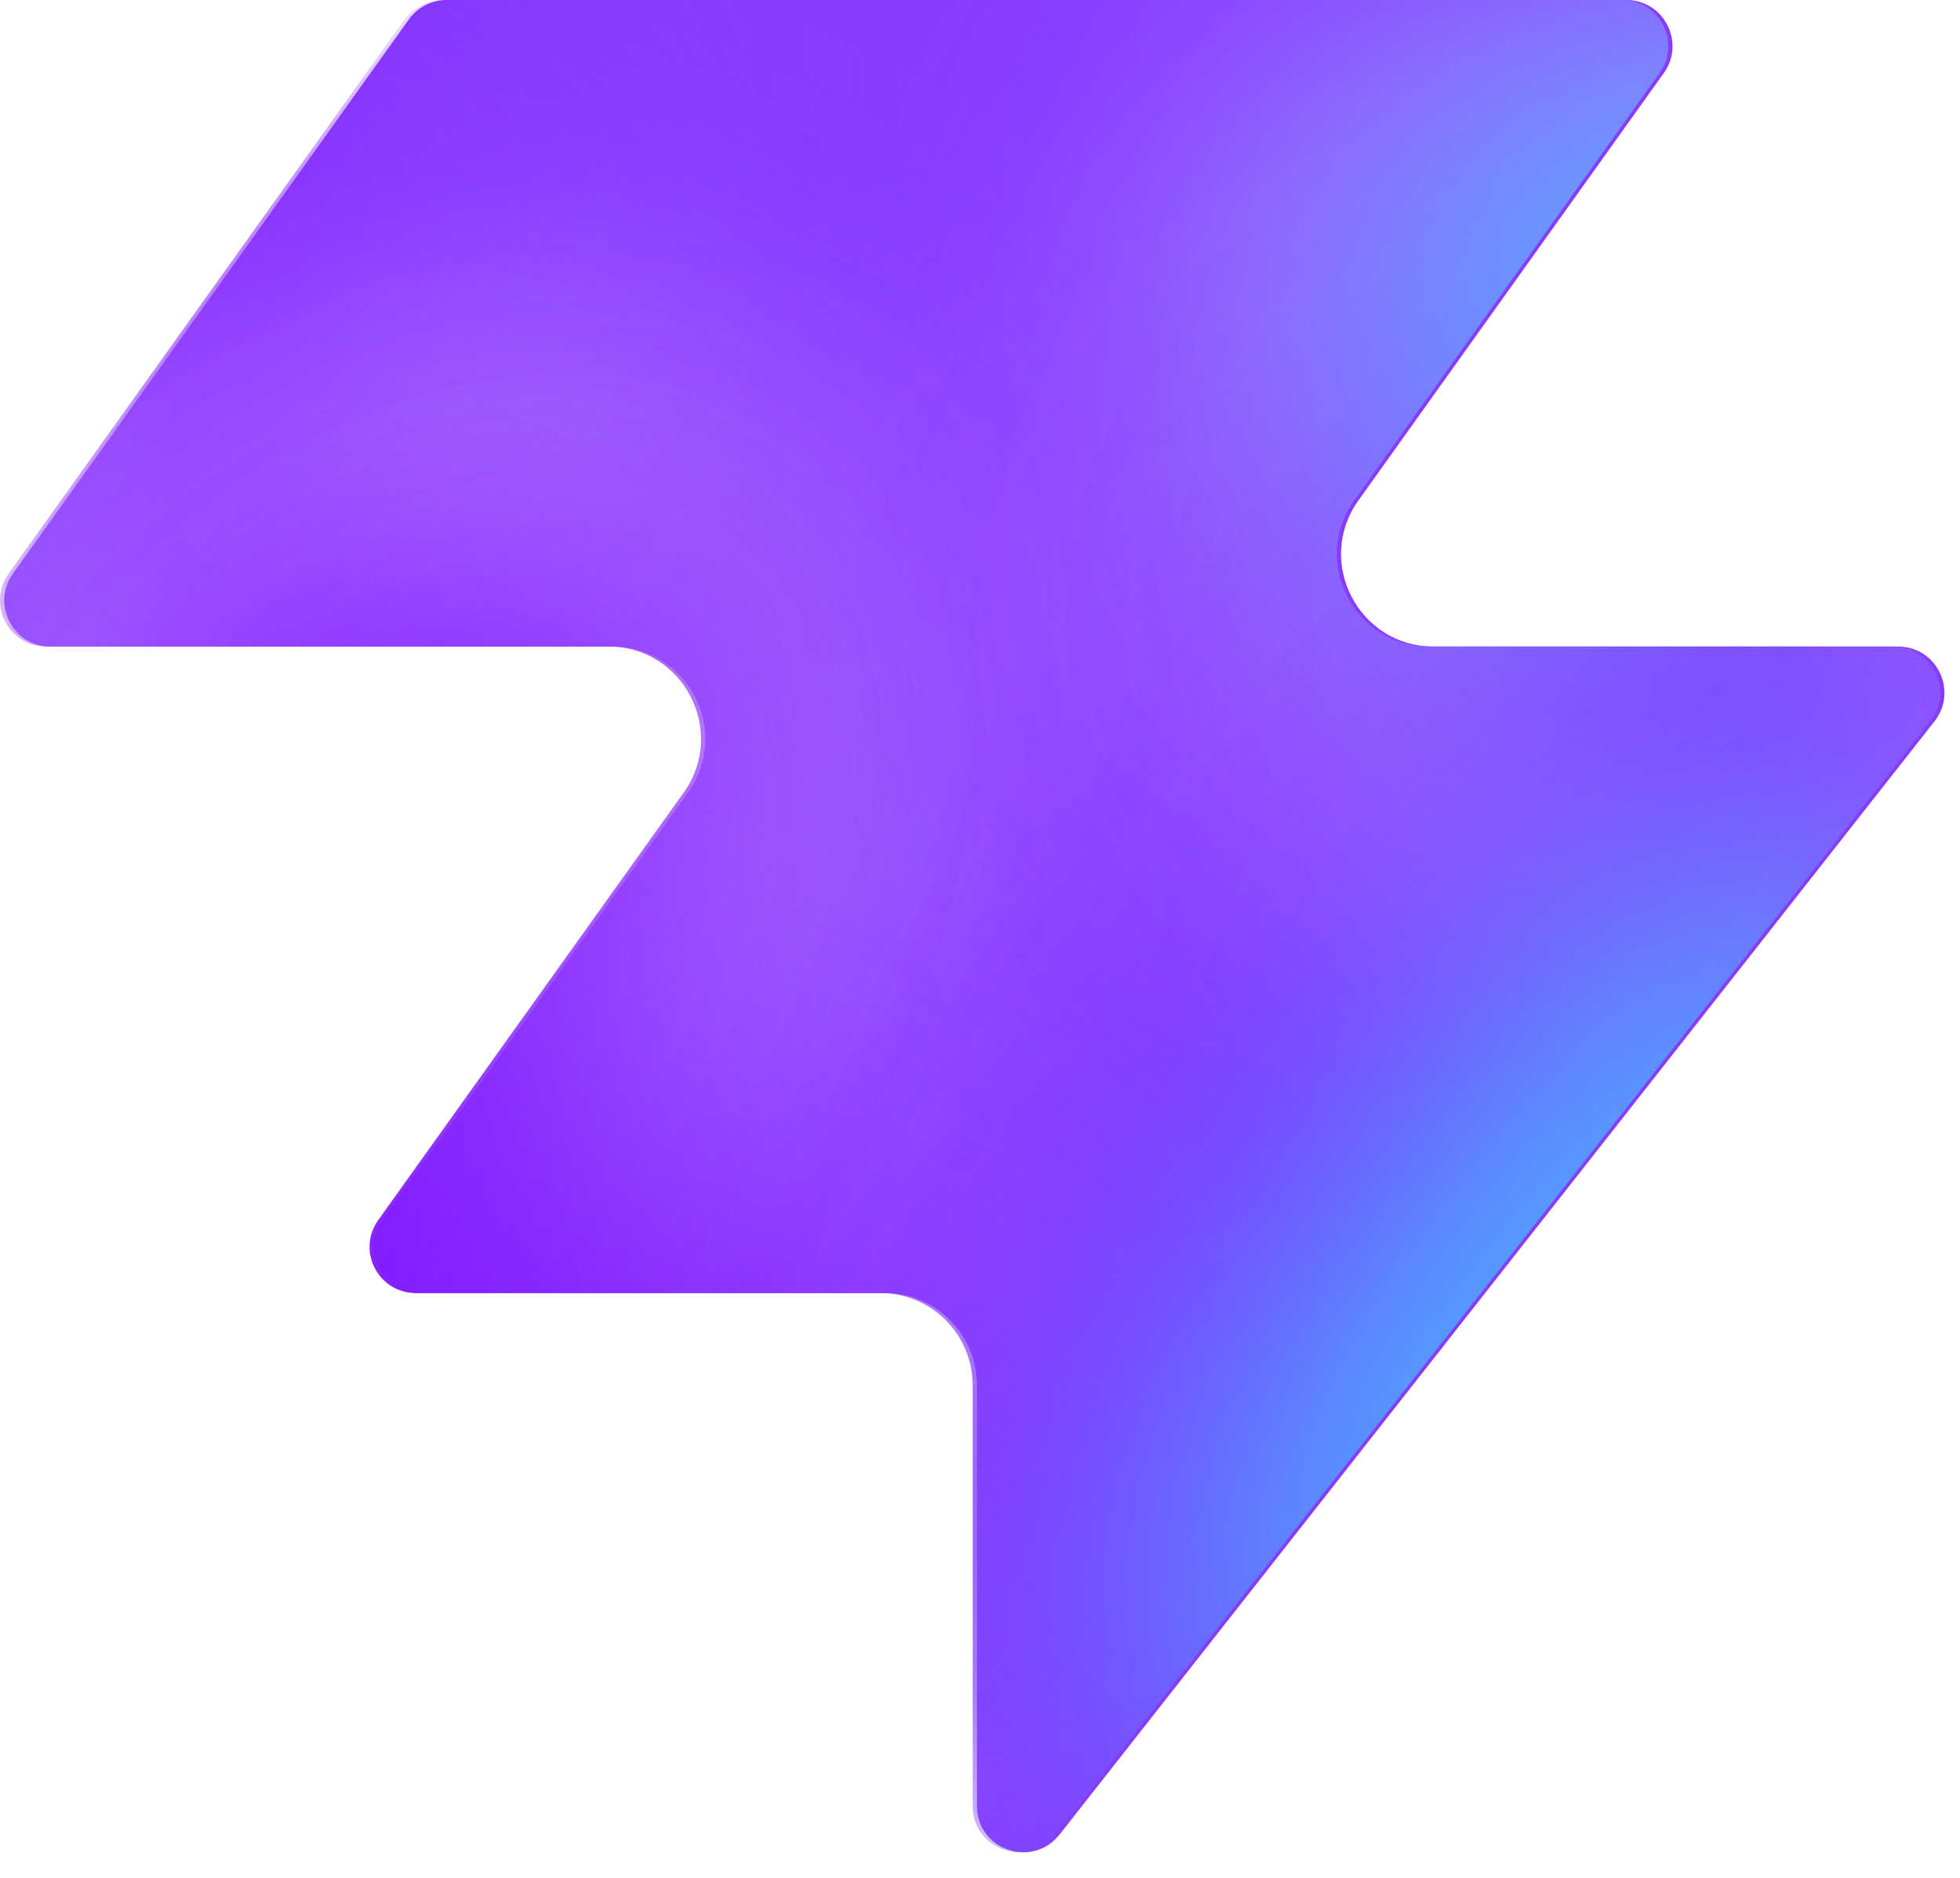
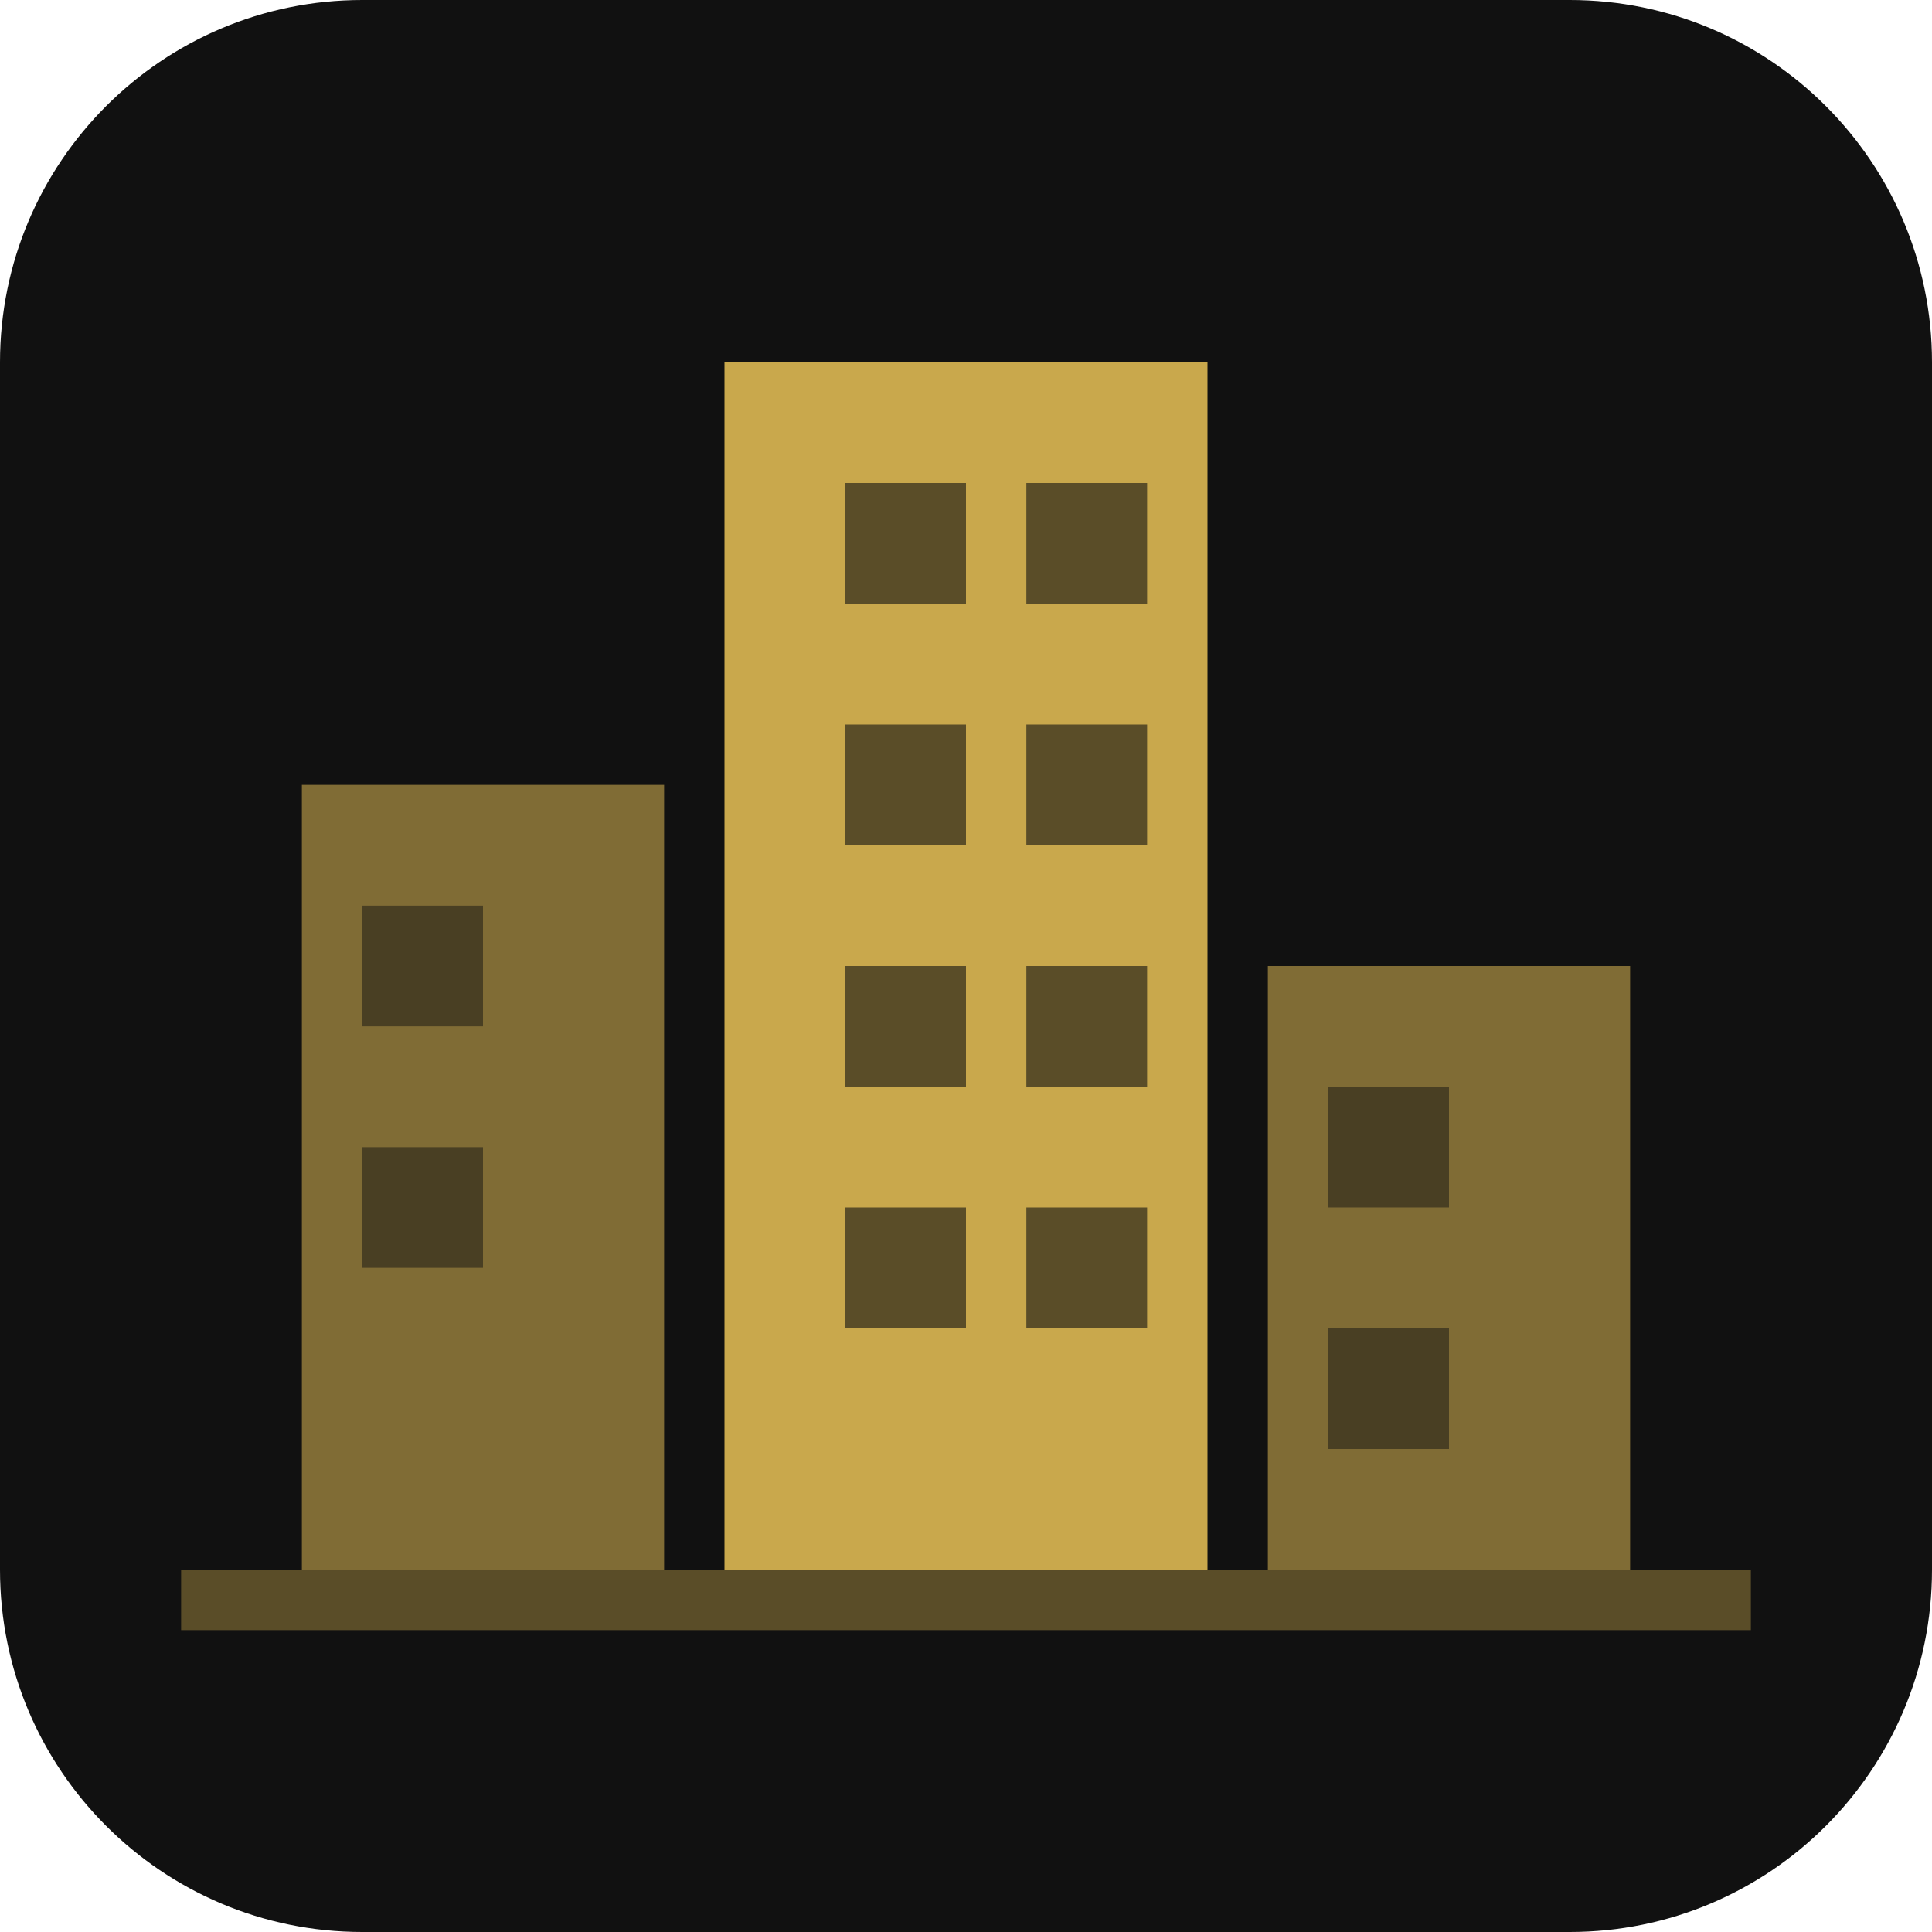
- <svg xmlns="http://www.w3.org/2000/svg" width="48" height="46" fill="none" viewBox="0 0 48 46">
-   <path fill="#863bff" d="M25.946 44.938c-.664.845-2.021.375-2.021-.698V33.937a2.26 2.26 0 0 0-2.262-2.262H10.287c-.92 0-1.456-1.04-.92-1.788l7.48-10.471c1.07-1.497 0-3.578-1.842-3.578H1.237c-.92 0-1.456-1.04-.92-1.788L10.013.474c.214-.297.556-.474.92-.474h28.894c.92 0 1.456 1.04.92 1.788l-7.48 10.471c-1.07 1.498 0 3.579 1.842 3.579h11.377c.943 0 1.473 1.088.89 1.83L25.947 44.94z" style="fill:#863bff;fill:color(display-p3 .525 .23 1);fill-opacity:1" />
-   <mask id="a" width="48" height="46" x="0" y="0" maskUnits="userSpaceOnUse" style="mask-type:alpha">
-     <path fill="#000" d="M25.842 44.938c-.664.844-2.021.375-2.021-.698V33.937a2.26 2.26 0 0 0-2.262-2.262H10.183c-.92 0-1.456-1.04-.92-1.788l7.48-10.471c1.07-1.498 0-3.579-1.842-3.579H1.133c-.92 0-1.456-1.04-.92-1.787L9.91.473c.214-.297.556-.474.92-.474h28.894c.92 0 1.456 1.04.92 1.788l-7.48 10.471c-1.07 1.498 0 3.578 1.842 3.578h11.377c.943 0 1.473 1.088.89 1.832L25.843 44.94z" style="fill:#000;fill-opacity:1" />
-   </mask>
-   <g mask="url(#a)">
-     <g filter="url(#b)">
-       <ellipse cx="5.508" cy="14.704" fill="#ede6ff" rx="5.508" ry="14.704" style="fill:#ede6ff;fill:color(display-p3 .927 .903 1);fill-opacity:1" transform="matrix(.00324 1 1 -.00324 -4.47 31.516)" />
-     </g>
-     <g filter="url(#c)">
-       <ellipse cx="10.399" cy="29.851" fill="#ede6ff" rx="10.399" ry="29.851" style="fill:#ede6ff;fill:color(display-p3 .927 .903 1);fill-opacity:1" transform="matrix(.00324 1 1 -.00324 -39.328 7.883)" />
-     </g>
-     <g filter="url(#d)">
-       <ellipse cx="5.508" cy="30.487" fill="#7e14ff" rx="5.508" ry="30.487" style="fill:#7e14ff;fill:color(display-p3 .492 .077 1);fill-opacity:1" transform="rotate(89.814 -25.913 -14.639)scale(1 -1)" />
-     </g>
-     <g filter="url(#e)">
-       <ellipse cx="5.508" cy="30.599" fill="#7e14ff" rx="5.508" ry="30.599" style="fill:#7e14ff;fill:color(display-p3 .492 .077 1);fill-opacity:1" transform="rotate(89.814 -32.644 -3.334)scale(1 -1)" />
-     </g>
-     <g filter="url(#f)">
-       <ellipse cx="5.508" cy="30.599" fill="#7e14ff" rx="5.508" ry="30.599" style="fill:#7e14ff;fill:color(display-p3 .492 .077 1);fill-opacity:1" transform="matrix(.00324 1 1 -.00324 -34.34 30.47)" />
-     </g>
-     <g filter="url(#g)">
-       <ellipse cx="14.072" cy="22.078" fill="#ede6ff" rx="14.072" ry="22.078" style="fill:#ede6ff;fill:color(display-p3 .927 .903 1);fill-opacity:1" transform="rotate(93.35 24.506 48.493)scale(-1 1)" />
-     </g>
-     <g filter="url(#h)">
-       <ellipse cx="3.47" cy="21.501" fill="#7e14ff" rx="3.47" ry="21.501" style="fill:#7e14ff;fill:color(display-p3 .492 .077 1);fill-opacity:1" transform="rotate(89.009 28.708 47.59)scale(-1 1)" />
-     </g>
-     <g filter="url(#i)">
-       <ellipse cx="3.47" cy="21.501" fill="#7e14ff" rx="3.47" ry="21.501" style="fill:#7e14ff;fill:color(display-p3 .492 .077 1);fill-opacity:1" transform="rotate(89.009 28.708 47.59)scale(-1 1)" />
-     </g>
-     <g filter="url(#j)">
-       <ellipse cx=".387" cy="8.972" fill="#7e14ff" rx="4.407" ry="29.108" style="fill:#7e14ff;fill:color(display-p3 .492 .077 1);fill-opacity:1" transform="rotate(39.51 .387 8.972)" />
-     </g>
-     <g filter="url(#k)">
-       <ellipse cx="47.523" cy="-6.092" fill="#7e14ff" rx="4.407" ry="29.108" style="fill:#7e14ff;fill:color(display-p3 .492 .077 1);fill-opacity:1" transform="rotate(37.892 47.523 -6.092)" />
-     </g>
-     <g filter="url(#l)">
-       <ellipse cx="41.412" cy="6.333" fill="#47bfff" rx="5.971" ry="9.665" style="fill:#47bfff;fill:color(display-p3 .28 .748 1);fill-opacity:1" transform="rotate(37.892 41.412 6.333)" />
-     </g>
-     <g filter="url(#m)">
-       <ellipse cx="-1.879" cy="38.332" fill="#7e14ff" rx="4.407" ry="29.108" style="fill:#7e14ff;fill:color(display-p3 .492 .077 1);fill-opacity:1" transform="rotate(37.892 -1.88 38.332)" />
-     </g>
-     <g filter="url(#n)">
-       <ellipse cx="-1.879" cy="38.332" fill="#7e14ff" rx="4.407" ry="29.108" style="fill:#7e14ff;fill:color(display-p3 .492 .077 1);fill-opacity:1" transform="rotate(37.892 -1.88 38.332)" />
-     </g>
-     <g filter="url(#o)">
-       <ellipse cx="35.651" cy="29.907" fill="#7e14ff" rx="4.407" ry="29.108" style="fill:#7e14ff;fill:color(display-p3 .492 .077 1);fill-opacity:1" transform="rotate(37.892 35.651 29.907)" />
-     </g>
-     <g filter="url(#p)">
-       <ellipse cx="38.418" cy="32.4" fill="#47bfff" rx="5.971" ry="15.297" style="fill:#47bfff;fill:color(display-p3 .28 .748 1);fill-opacity:1" transform="rotate(37.892 38.418 32.4)" />
-     </g>
-   </g>
-   <defs>
-     <filter id="b" width="60.045" height="41.654" x="-19.77" y="16.149" color-interpolation-filters="sRGB" filterUnits="userSpaceOnUse">
-       <feFlood flood-opacity="0" result="BackgroundImageFix" />
-       <feBlend in="SourceGraphic" in2="BackgroundImageFix" result="shape" />
-       <feGaussianBlur result="effect1_foregroundBlur_2002_17158" stdDeviation="7.659" />
-     </filter>
-     <filter id="c" width="90.34" height="51.437" x="-54.613" y="-7.533" color-interpolation-filters="sRGB" filterUnits="userSpaceOnUse">
-       <feFlood flood-opacity="0" result="BackgroundImageFix" />
-       <feBlend in="SourceGraphic" in2="BackgroundImageFix" result="shape" />
-       <feGaussianBlur result="effect1_foregroundBlur_2002_17158" stdDeviation="7.659" />
-     </filter>
-     <filter id="d" width="79.355" height="29.4" x="-49.64" y="2.03" color-interpolation-filters="sRGB" filterUnits="userSpaceOnUse">
-       <feFlood flood-opacity="0" result="BackgroundImageFix" />
-       <feBlend in="SourceGraphic" in2="BackgroundImageFix" result="shape" />
-       <feGaussianBlur result="effect1_foregroundBlur_2002_17158" stdDeviation="4.596" />
-     </filter>
-     <filter id="e" width="79.579" height="29.4" x="-45.045" y="20.029" color-interpolation-filters="sRGB" filterUnits="userSpaceOnUse">
-       <feFlood flood-opacity="0" result="BackgroundImageFix" />
-       <feBlend in="SourceGraphic" in2="BackgroundImageFix" result="shape" />
-       <feGaussianBlur result="effect1_foregroundBlur_2002_17158" stdDeviation="4.596" />
-     </filter>
-     <filter id="f" width="79.579" height="29.4" x="-43.513" y="21.178" color-interpolation-filters="sRGB" filterUnits="userSpaceOnUse">
-       <feFlood flood-opacity="0" result="BackgroundImageFix" />
-       <feBlend in="SourceGraphic" in2="BackgroundImageFix" result="shape" />
-       <feGaussianBlur result="effect1_foregroundBlur_2002_17158" stdDeviation="4.596" />
-     </filter>
-     <filter id="g" width="74.749" height="58.852" x="15.756" y="-17.901" color-interpolation-filters="sRGB" filterUnits="userSpaceOnUse">
-       <feFlood flood-opacity="0" result="BackgroundImageFix" />
-       <feBlend in="SourceGraphic" in2="BackgroundImageFix" result="shape" />
-       <feGaussianBlur result="effect1_foregroundBlur_2002_17158" stdDeviation="7.659" />
-     </filter>
-     <filter id="h" width="61.377" height="25.362" x="23.548" y="2.284" color-interpolation-filters="sRGB" filterUnits="userSpaceOnUse">
-       <feFlood flood-opacity="0" result="BackgroundImageFix" />
-       <feBlend in="SourceGraphic" in2="BackgroundImageFix" result="shape" />
-       <feGaussianBlur result="effect1_foregroundBlur_2002_17158" stdDeviation="4.596" />
-     </filter>
-     <filter id="i" width="61.377" height="25.362" x="23.548" y="2.284" color-interpolation-filters="sRGB" filterUnits="userSpaceOnUse">
-       <feFlood flood-opacity="0" result="BackgroundImageFix" />
-       <feBlend in="SourceGraphic" in2="BackgroundImageFix" result="shape" />
-       <feGaussianBlur result="effect1_foregroundBlur_2002_17158" stdDeviation="4.596" />
-     </filter>
-     <filter id="j" width="56.045" height="63.649" x="-27.636" y="-22.853" color-interpolation-filters="sRGB" filterUnits="userSpaceOnUse">
-       <feFlood flood-opacity="0" result="BackgroundImageFix" />
-       <feBlend in="SourceGraphic" in2="BackgroundImageFix" result="shape" />
-       <feGaussianBlur result="effect1_foregroundBlur_2002_17158" stdDeviation="4.596" />
-     </filter>
-     <filter id="k" width="54.814" height="64.646" x="20.116" y="-38.415" color-interpolation-filters="sRGB" filterUnits="userSpaceOnUse">
-       <feFlood flood-opacity="0" result="BackgroundImageFix" />
-       <feBlend in="SourceGraphic" in2="BackgroundImageFix" result="shape" />
-       <feGaussianBlur result="effect1_foregroundBlur_2002_17158" stdDeviation="4.596" />
-     </filter>
-     <filter id="l" width="33.541" height="35.313" x="24.641" y="-11.323" color-interpolation-filters="sRGB" filterUnits="userSpaceOnUse">
-       <feFlood flood-opacity="0" result="BackgroundImageFix" />
-       <feBlend in="SourceGraphic" in2="BackgroundImageFix" result="shape" />
-       <feGaussianBlur result="effect1_foregroundBlur_2002_17158" stdDeviation="4.596" />
-     </filter>
-     <filter id="m" width="54.814" height="64.646" x="-29.286" y="6.009" color-interpolation-filters="sRGB" filterUnits="userSpaceOnUse">
-       <feFlood flood-opacity="0" result="BackgroundImageFix" />
-       <feBlend in="SourceGraphic" in2="BackgroundImageFix" result="shape" />
-       <feGaussianBlur result="effect1_foregroundBlur_2002_17158" stdDeviation="4.596" />
-     </filter>
-     <filter id="n" width="54.814" height="64.646" x="-29.286" y="6.009" color-interpolation-filters="sRGB" filterUnits="userSpaceOnUse">
-       <feFlood flood-opacity="0" result="BackgroundImageFix" />
-       <feBlend in="SourceGraphic" in2="BackgroundImageFix" result="shape" />
-       <feGaussianBlur result="effect1_foregroundBlur_2002_17158" stdDeviation="4.596" />
-     </filter>
-     <filter id="o" width="54.814" height="64.646" x="8.244" y="-2.416" color-interpolation-filters="sRGB" filterUnits="userSpaceOnUse">
-       <feFlood flood-opacity="0" result="BackgroundImageFix" />
-       <feBlend in="SourceGraphic" in2="BackgroundImageFix" result="shape" />
-       <feGaussianBlur result="effect1_foregroundBlur_2002_17158" stdDeviation="4.596" />
-     </filter>
-     <filter id="p" width="39.409" height="43.623" x="18.713" y="10.588" color-interpolation-filters="sRGB" filterUnits="userSpaceOnUse">
-       <feFlood flood-opacity="0" result="BackgroundImageFix" />
-       <feBlend in="SourceGraphic" in2="BackgroundImageFix" result="shape" />
-       <feGaussianBlur result="effect1_foregroundBlur_2002_17158" stdDeviation="4.596" />
-     </filter>
-   </defs>
+ <svg xmlns="http://www.w3.org/2000/svg" viewBox="0 0 32 32" width="32" height="32">
+   <rect width="32" height="32" rx="6" fill="#111111" />
+   <rect x="12" y="6" width="8" height="20" fill="#C9A84C" />
+   <rect x="14" y="8" width="2" height="2" fill="#111111" opacity="0.6" />
+   <rect x="17" y="8" width="2" height="2" fill="#111111" opacity="0.6" />
+   <rect x="14" y="12" width="2" height="2" fill="#111111" opacity="0.6" />
+   <rect x="17" y="12" width="2" height="2" fill="#111111" opacity="0.6" />
+   <rect x="14" y="16" width="2" height="2" fill="#111111" opacity="0.6" />
+   <rect x="17" y="16" width="2" height="2" fill="#111111" opacity="0.6" />
+   <rect x="14" y="20" width="2" height="2" fill="#111111" opacity="0.6" />
+   <rect x="17" y="20" width="2" height="2" fill="#111111" opacity="0.6" />
+   <rect x="5" y="13" width="6" height="13" fill="#C9A84C" opacity="0.6" />
+   <rect x="6" y="15" width="2" height="2" fill="#111111" opacity="0.5" />
+   <rect x="6" y="19" width="2" height="2" fill="#111111" opacity="0.5" />
+   <rect x="21" y="16" width="6" height="10" fill="#C9A84C" opacity="0.6" />
+   <rect x="22" y="18" width="2" height="2" fill="#111111" opacity="0.5" />
+   <rect x="22" y="22" width="2" height="2" fill="#111111" opacity="0.5" />
+   <rect x="3" y="26" width="26" height="1" fill="#C9A84C" opacity="0.4" />
</svg>
